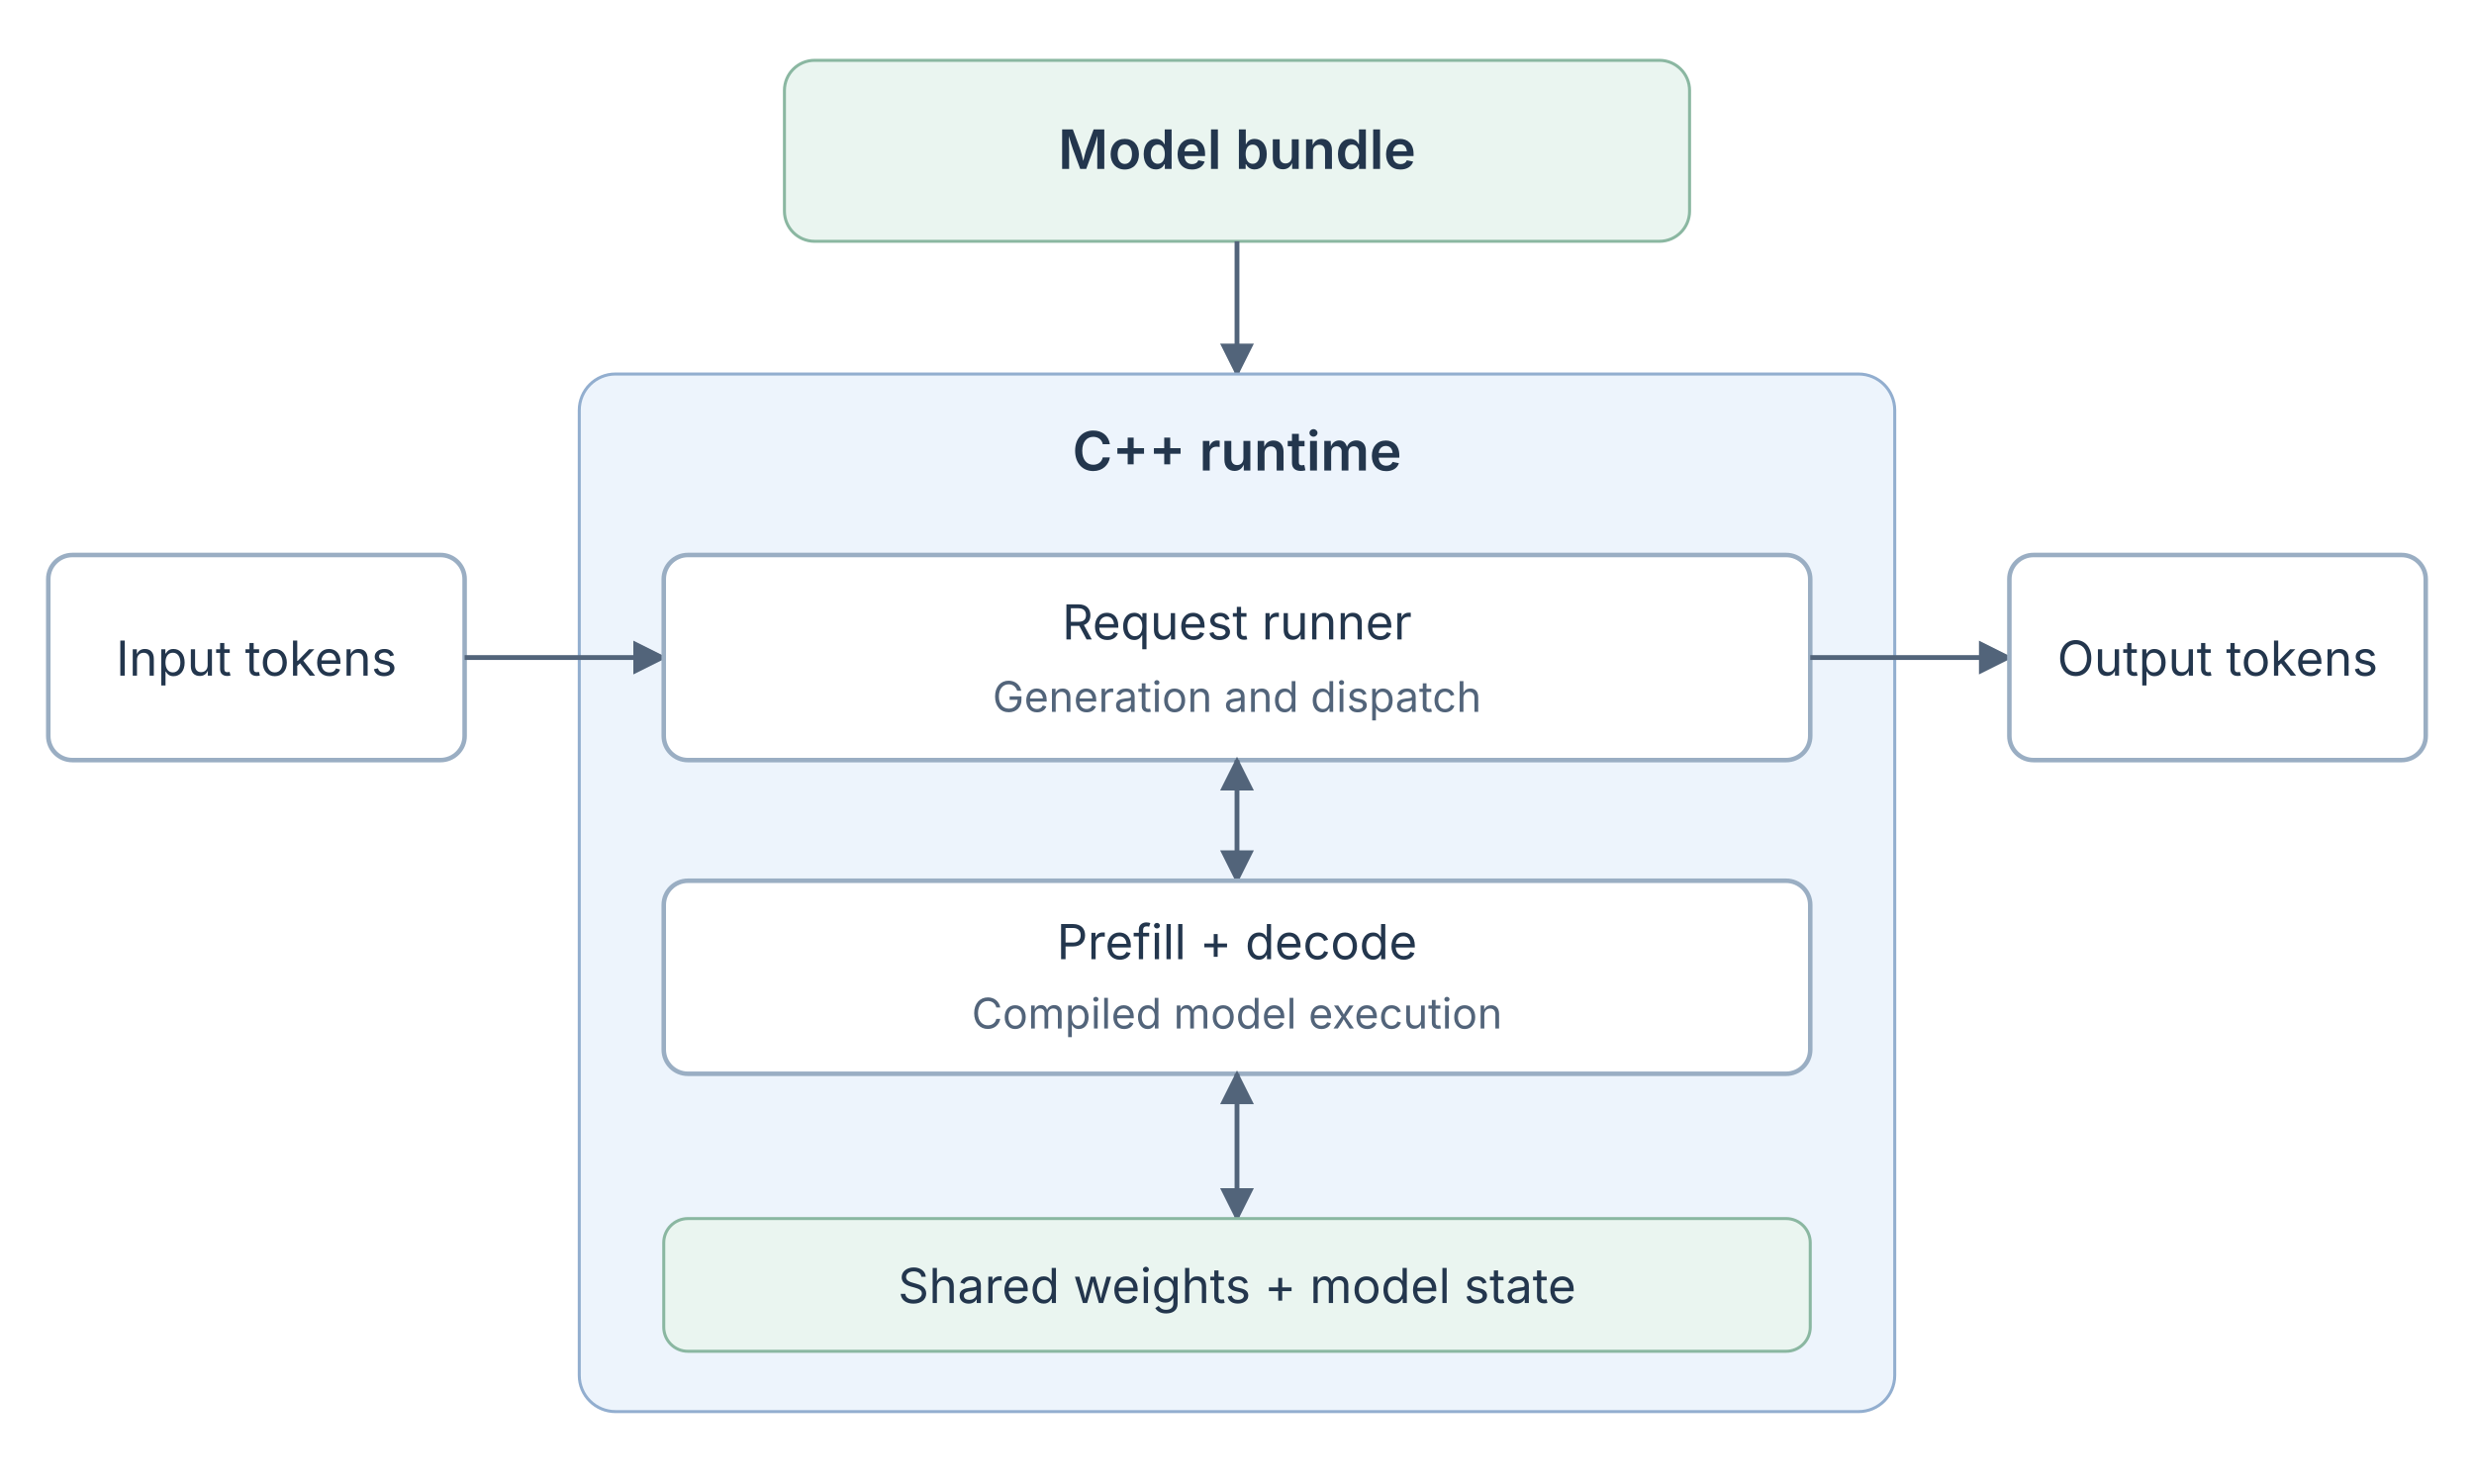
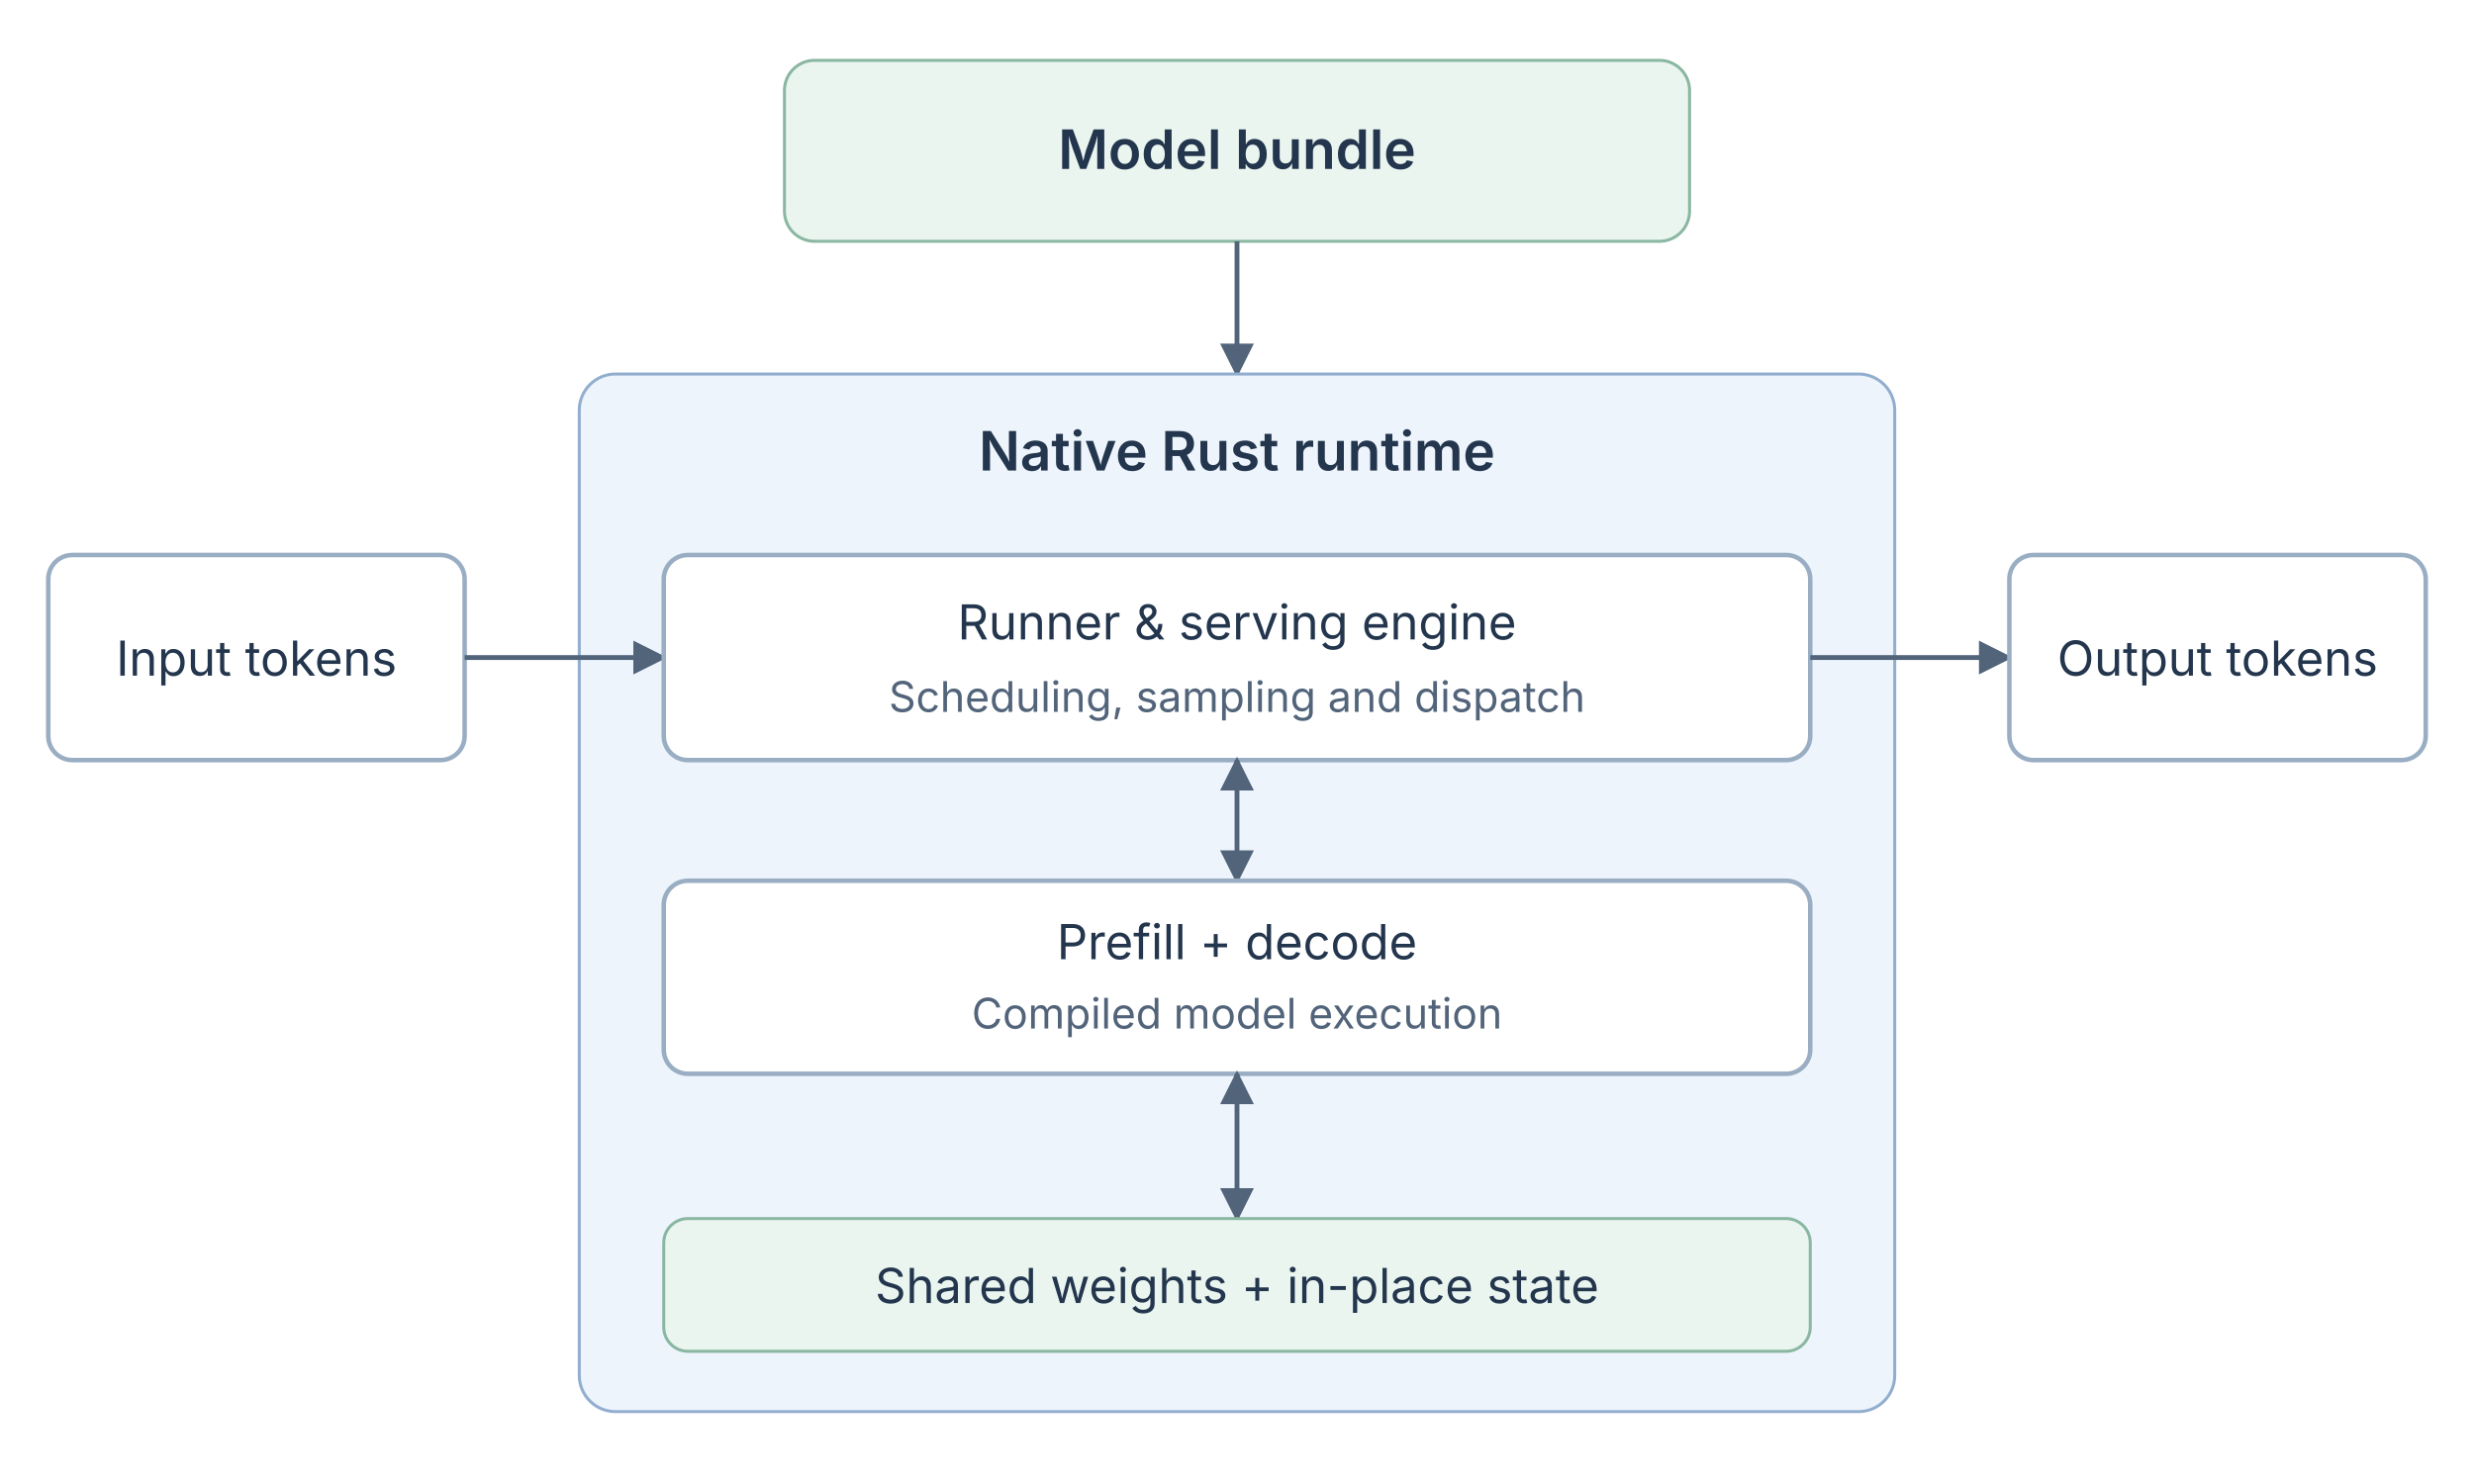
<svg xmlns="http://www.w3.org/2000/svg" width="820" height="492" viewBox="0 0 820 492" role="img" aria-labelledby="title description">
  <defs>
    <marker id="arrow" viewBox="0 0 10 10" refX="9" refY="5" markerWidth="7" markerHeight="7" orient="auto-start-reverse">
      <path d="M 0 0 L 10 5 L 0 10 z" fill="#52647a" />
    </marker>
    <style>
      text { font-family: system-ui, -apple-system, sans-serif; font-size: 16px; fill: #23364d; text-anchor: middle; }
      .heading { font-size: 18px; font-weight: 600; }
      .label { font-size: 14px; fill: #52647a; }
      .node { fill: #fff; stroke: #9aaec3; stroke-width: 1.5; }
      .edge { fill: none; stroke: #52647a; stroke-width: 1.6; marker-end: url(#arrow); }
      .exchange { marker-start: url(#arrow); }
    </style>
  </defs>
  <rect width="820" height="492" fill="#fff" />
  <rect x="260" y="20" width="300" height="60" rx="10" fill="#eaf5f0" stroke="#8ab7a1" />
  <text class="heading" x="410" y="56">Model bundle</text>
  <path class="edge" d="M410 80 V124" />
  <rect x="192" y="124" width="436" height="344" rx="12" fill="#edf4fc" stroke="#92aecf" />
-   <text class="heading" x="410" y="156">C++ runtime</text>
+   <text class="heading" x="410" y="156">Native Rust runtime</text>
  <rect class="node" x="16" y="184" width="138" height="68" rx="8" />
  <text x="85" y="224">Input tokens</text>
  <path class="edge" d="M154 218 H220" />
  <rect class="node" x="220" y="184" width="380" height="68" rx="8" />
-   <text x="410" y="212">Request runner</text>
-   <text class="label" x="410" y="236">Generation and dispatch</text>
+   <text x="410" y="212">Runner &amp; serving engine</text>
+   <text class="label" x="410" y="236">Scheduling, sampling and dispatch</text>
  <path class="edge" d="M600 218 H666" />
  <rect class="node" x="666" y="184" width="138" height="68" rx="8" />
  <text x="735" y="224">Output tokens</text>
  <path class="edge exchange" d="M410 252 V292" />
  <rect class="node" x="220" y="292" width="380" height="64" rx="8" />
  <text x="410" y="318">Prefill + decode</text>
  <text class="label" x="410" y="341">Compiled model execution</text>
  <path class="edge exchange" d="M410 356 V404" />
  <rect x="220" y="404" width="380" height="44" rx="8" fill="#eaf5f0" stroke="#8ab7a1" />
-   <text x="410" y="432">Shared weights + model state</text>
+   <text x="410" y="432">Shared weights + in-place state</text>
</svg>
